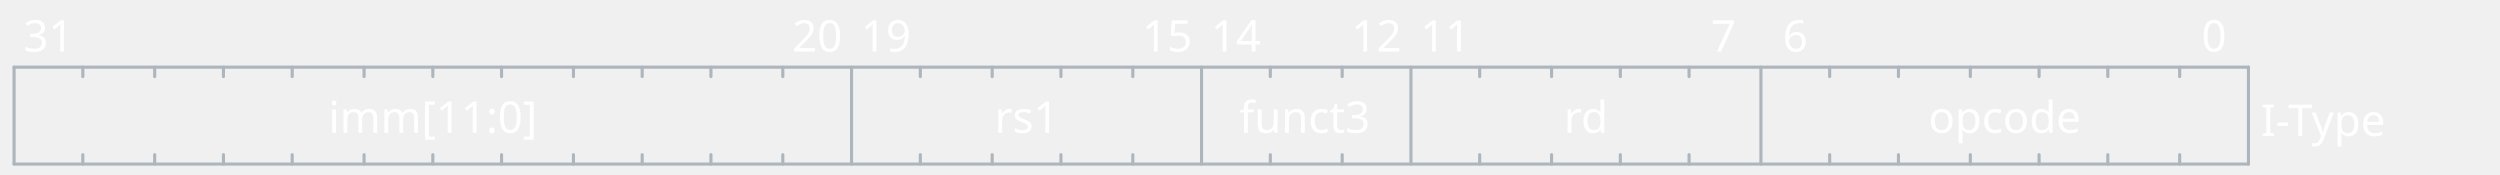
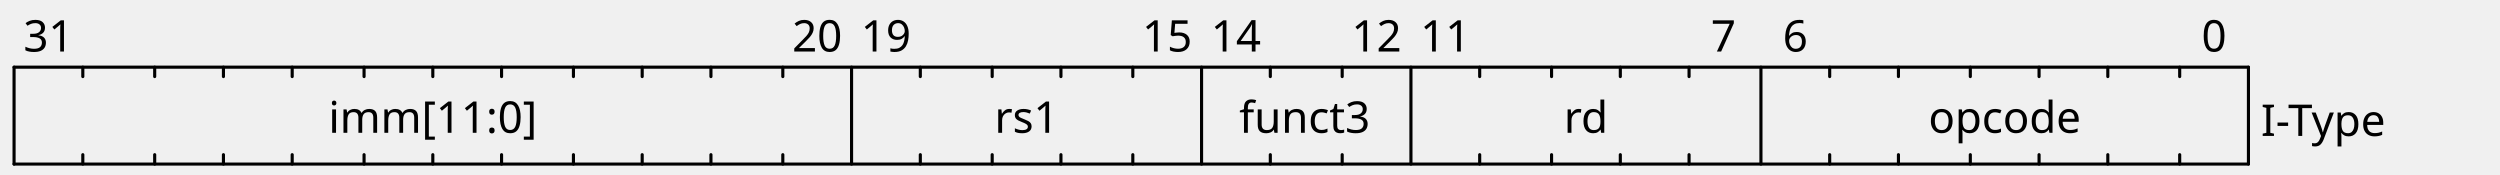
<svg xmlns="http://www.w3.org/2000/svg" width="800" height="56" viewBox="0 0 800 56" class="WaveDrom">
-   <g transform="translate(0.5,0.5)" text-anchor="middle" font-size="14" font-family="sans-serif" fill="#fff" font-weight="normal">
+   <g transform="translate(0.5,0.5)" text-anchor="middle" font-size="14" font-family="sans-serif" font-weight="normal">
    <g transform="translate(4,21)">
-       <g stroke="#adb5bd" stroke-width="1" stroke-linecap="round">
+       <g stroke="black" stroke-width="1" stroke-linecap="round">
        <line x2="715" />
        <line y2="31" />
        <line x2="715" y1="31" y2="31" />
        <line x1="715" x2="715" y2="31" />
        <line x1="693" x2="693" y2="3" />
        <line x1="693" x2="693" y1="31" y2="28" />
        <line x1="670" x2="670" y2="3" />
        <line x1="670" x2="670" y1="31" y2="28" />
        <line x1="648" x2="648" y2="3" />
        <line x1="648" x2="648" y1="31" y2="28" />
        <line x1="626" x2="626" y2="3" />
        <line x1="626" x2="626" y1="31" y2="28" />
        <line x1="603" x2="603" y2="3" />
        <line x1="603" x2="603" y1="31" y2="28" />
        <line x1="581" x2="581" y2="3" />
        <line x1="581" x2="581" y1="31" y2="28" />
        <line x1="559" x2="559" y2="31" />
        <line x1="536" x2="536" y2="3" />
        <line x1="536" x2="536" y1="31" y2="28" />
        <line x1="514" x2="514" y2="3" />
        <line x1="514" x2="514" y1="31" y2="28" />
        <line x1="492" x2="492" y2="3" />
        <line x1="492" x2="492" y1="31" y2="28" />
        <line x1="469" x2="469" y2="3" />
        <line x1="469" x2="469" y1="31" y2="28" />
        <line x1="447" x2="447" y2="31" />
        <line x1="425" x2="425" y2="3" />
        <line x1="425" x2="425" y1="31" y2="28" />
        <line x1="402" x2="402" y2="3" />
        <line x1="402" x2="402" y1="31" y2="28" />
        <line x1="380" x2="380" y2="31" />
        <line x1="358" x2="358" y2="3" />
        <line x1="358" x2="358" y1="31" y2="28" />
        <line x1="335" x2="335" y2="3" />
        <line x1="335" x2="335" y1="31" y2="28" />
        <line x1="313" x2="313" y2="3" />
        <line x1="313" x2="313" y1="31" y2="28" />
        <line x1="290" x2="290" y2="3" />
        <line x1="290" x2="290" y1="31" y2="28" />
        <line x1="268" x2="268" y2="31" />
        <line x1="246" x2="246" y2="3" />
        <line x1="246" x2="246" y1="31" y2="28" />
        <line x1="223" x2="223" y2="3" />
        <line x1="223" x2="223" y1="31" y2="28" />
        <line x1="201" x2="201" y2="3" />
        <line x1="201" x2="201" y1="31" y2="28" />
        <line x1="179" x2="179" y2="3" />
        <line x1="179" x2="179" y1="31" y2="28" />
        <line x1="156" x2="156" y2="3" />
        <line x1="156" x2="156" y1="31" y2="28" />
        <line x1="134" x2="134" y2="3" />
        <line x1="134" x2="134" y1="31" y2="28" />
        <line x1="112" x2="112" y2="3" />
        <line x1="112" x2="112" y1="31" y2="28" />
        <line x1="89" x2="89" y2="3" />
        <line x1="89" x2="89" y1="31" y2="28" />
        <line x1="67" x2="67" y2="3" />
        <line x1="67" x2="67" y1="31" y2="28" />
        <line x1="45" x2="45" y2="3" />
        <line x1="45" x2="45" y1="31" y2="28" />
        <line x1="22" x2="22" y2="3" />
        <line x1="22" x2="22" y1="31" y2="28" />
      </g>
      <g>
        <g />
        <g transform="translate(11,-11)">
          <g transform="translate(693)">
            <text y="6">0</text>
          </g>
          <g transform="translate(559)">
            <text y="6">6</text>
          </g>
          <g transform="translate(536)">
            <text y="6">7</text>
          </g>
          <g transform="translate(447)">
            <text y="6">11</text>
          </g>
          <g transform="translate(425)">
            <text y="6">12</text>
          </g>
          <g transform="translate(380)">
            <text y="6">14</text>
          </g>
          <g transform="translate(358)">
            <text y="6">15</text>
          </g>
          <g transform="translate(268)">
            <text y="6">19</text>
          </g>
          <g transform="translate(246)">
            <text y="6">20</text>
          </g>
          <g transform="translate(0)">
            <text y="6">31</text>
          </g>
        </g>
        <g transform="translate(11,15)">
          <g transform="translate(626)">
            <text y="6">
              <tspan>opcode</tspan>
            </text>
          </g>
          <g transform="translate(492)">
            <text y="6">
              <tspan>rd</tspan>
            </text>
          </g>
          <g transform="translate(402)">
            <text y="6">
              <tspan>funct3</tspan>
            </text>
          </g>
          <g transform="translate(313)">
            <text y="6">
              <tspan>rs1</tspan>
            </text>
          </g>
          <g transform="translate(123)">
            <text y="6">
              <tspan>imm[11:0]</tspan>
            </text>
          </g>
        </g>
        <g transform="translate(11,39)" />
      </g>
      <g text-anchor="start">
        <g transform="translate(719,16)">
          <text y="6">
            <tspan>I-Type</tspan>
          </text>
        </g>
      </g>
    </g>
  </g>
</svg>
